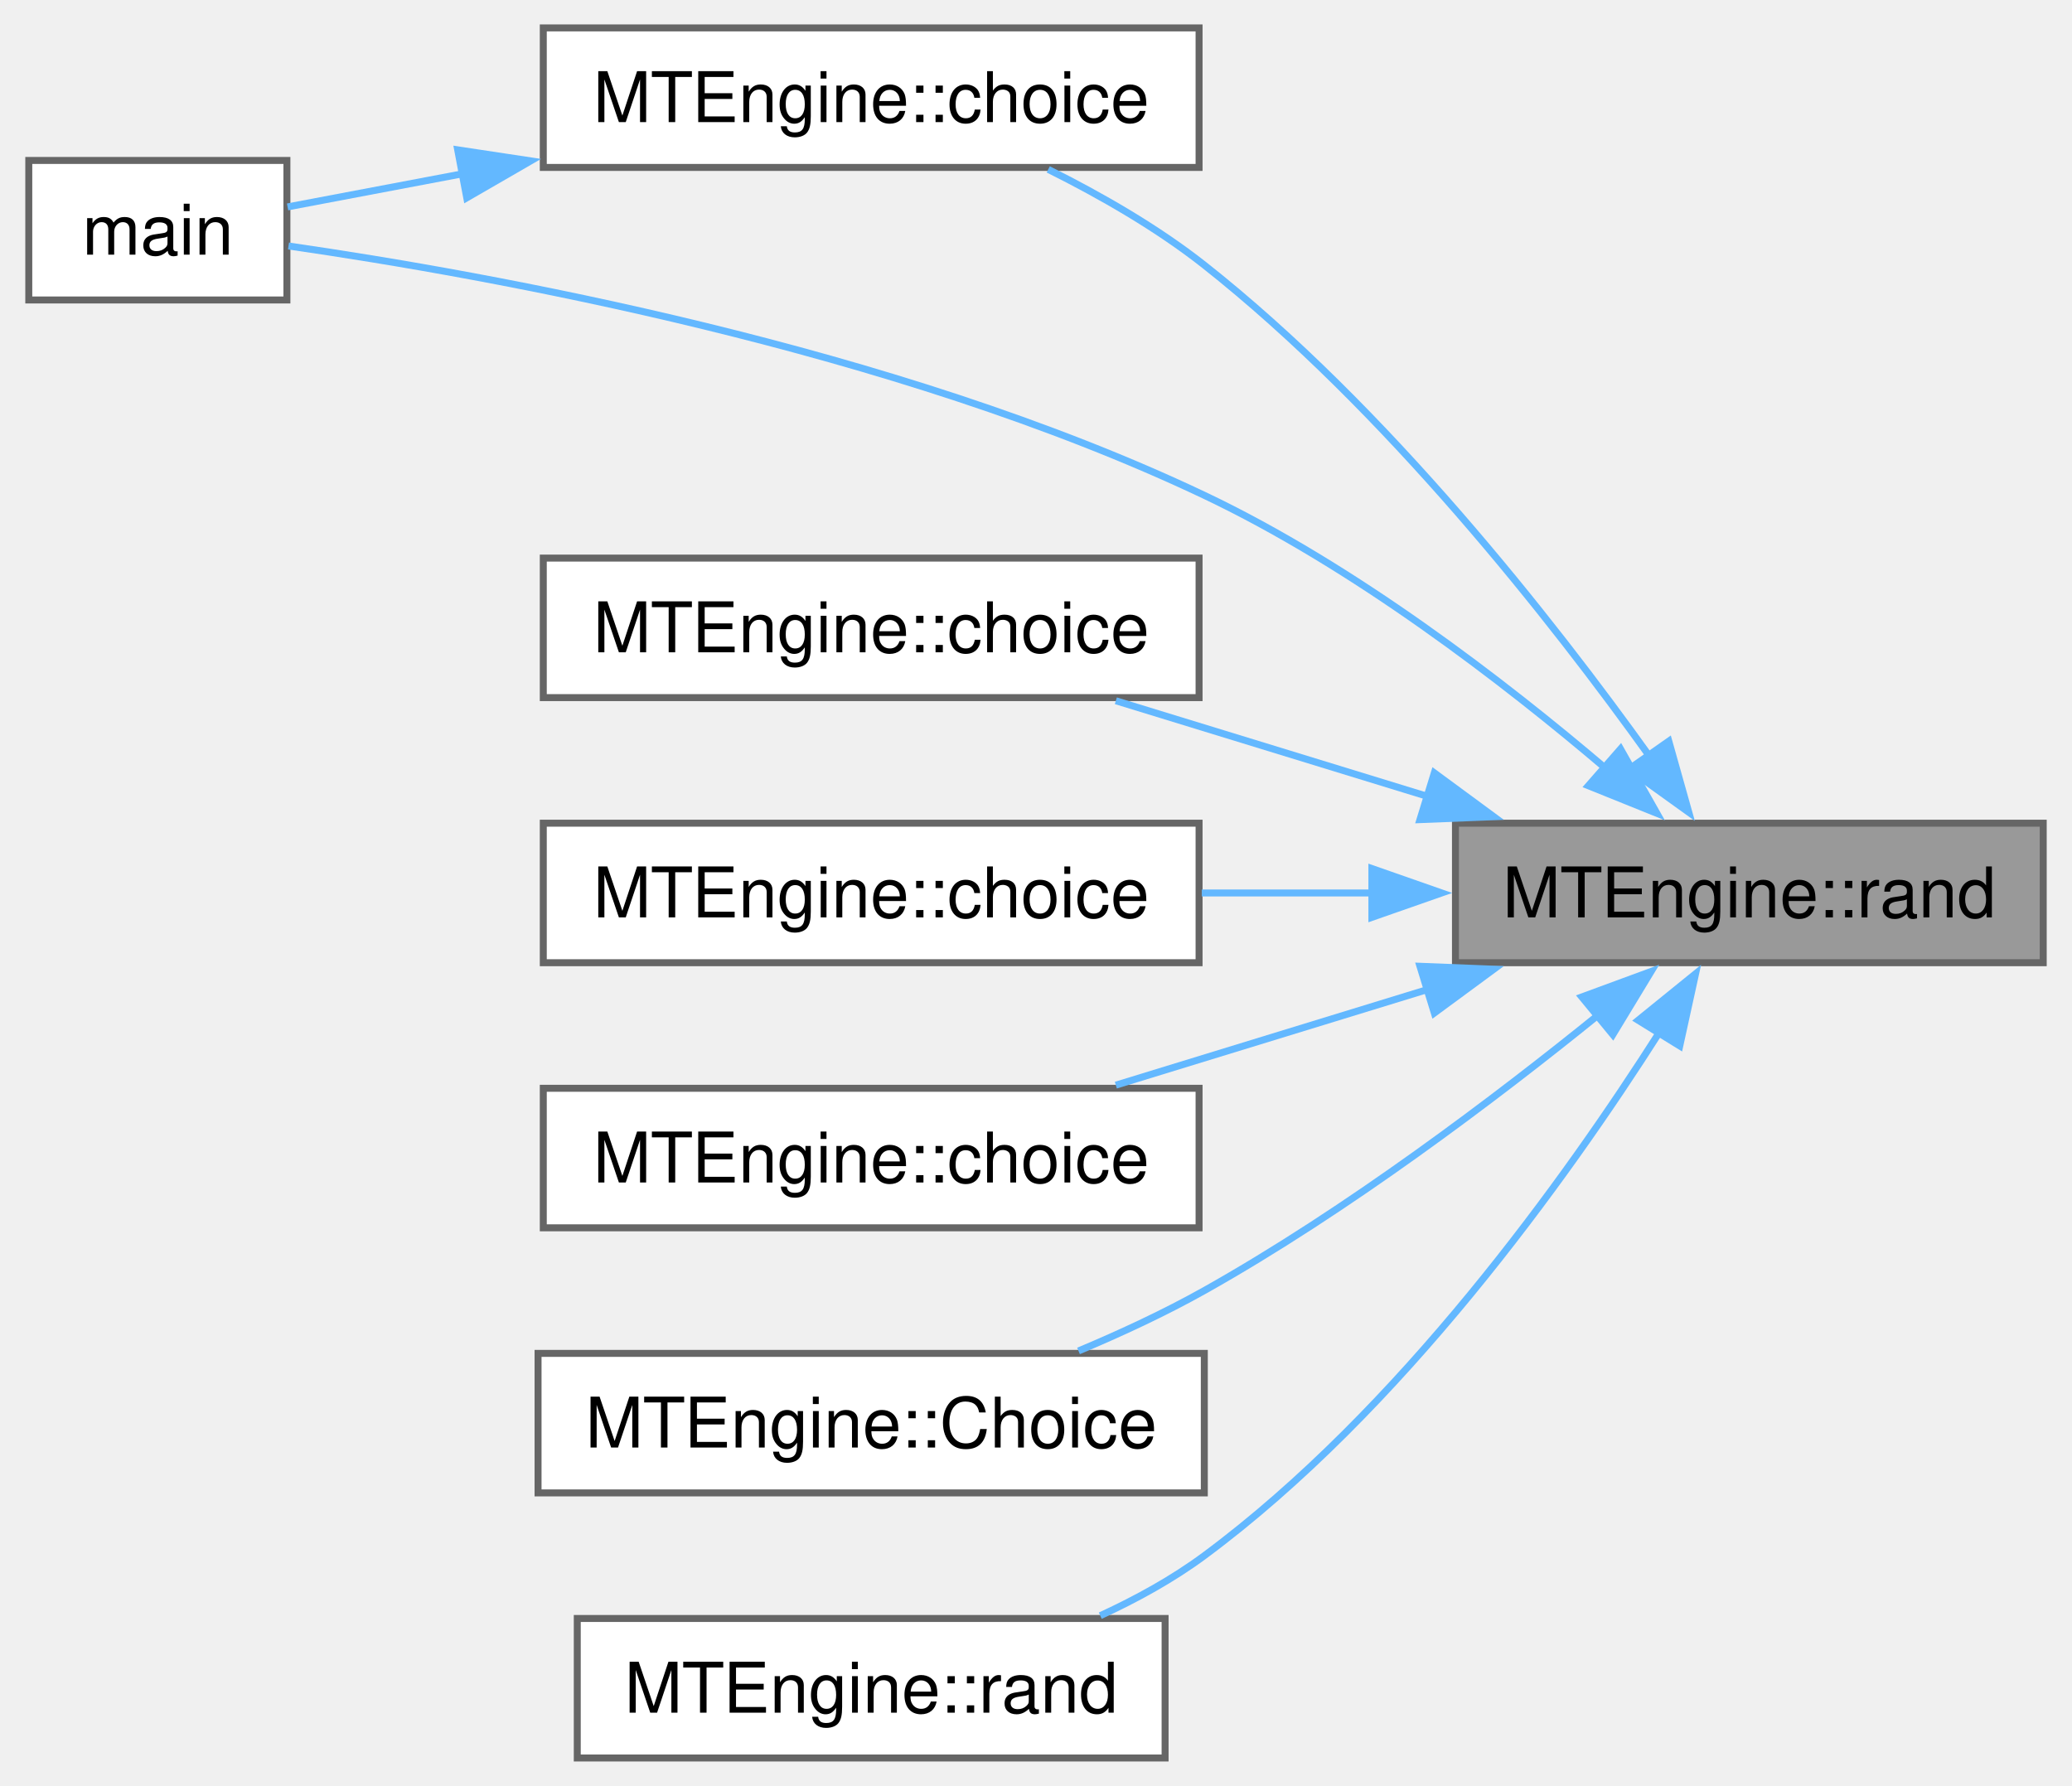
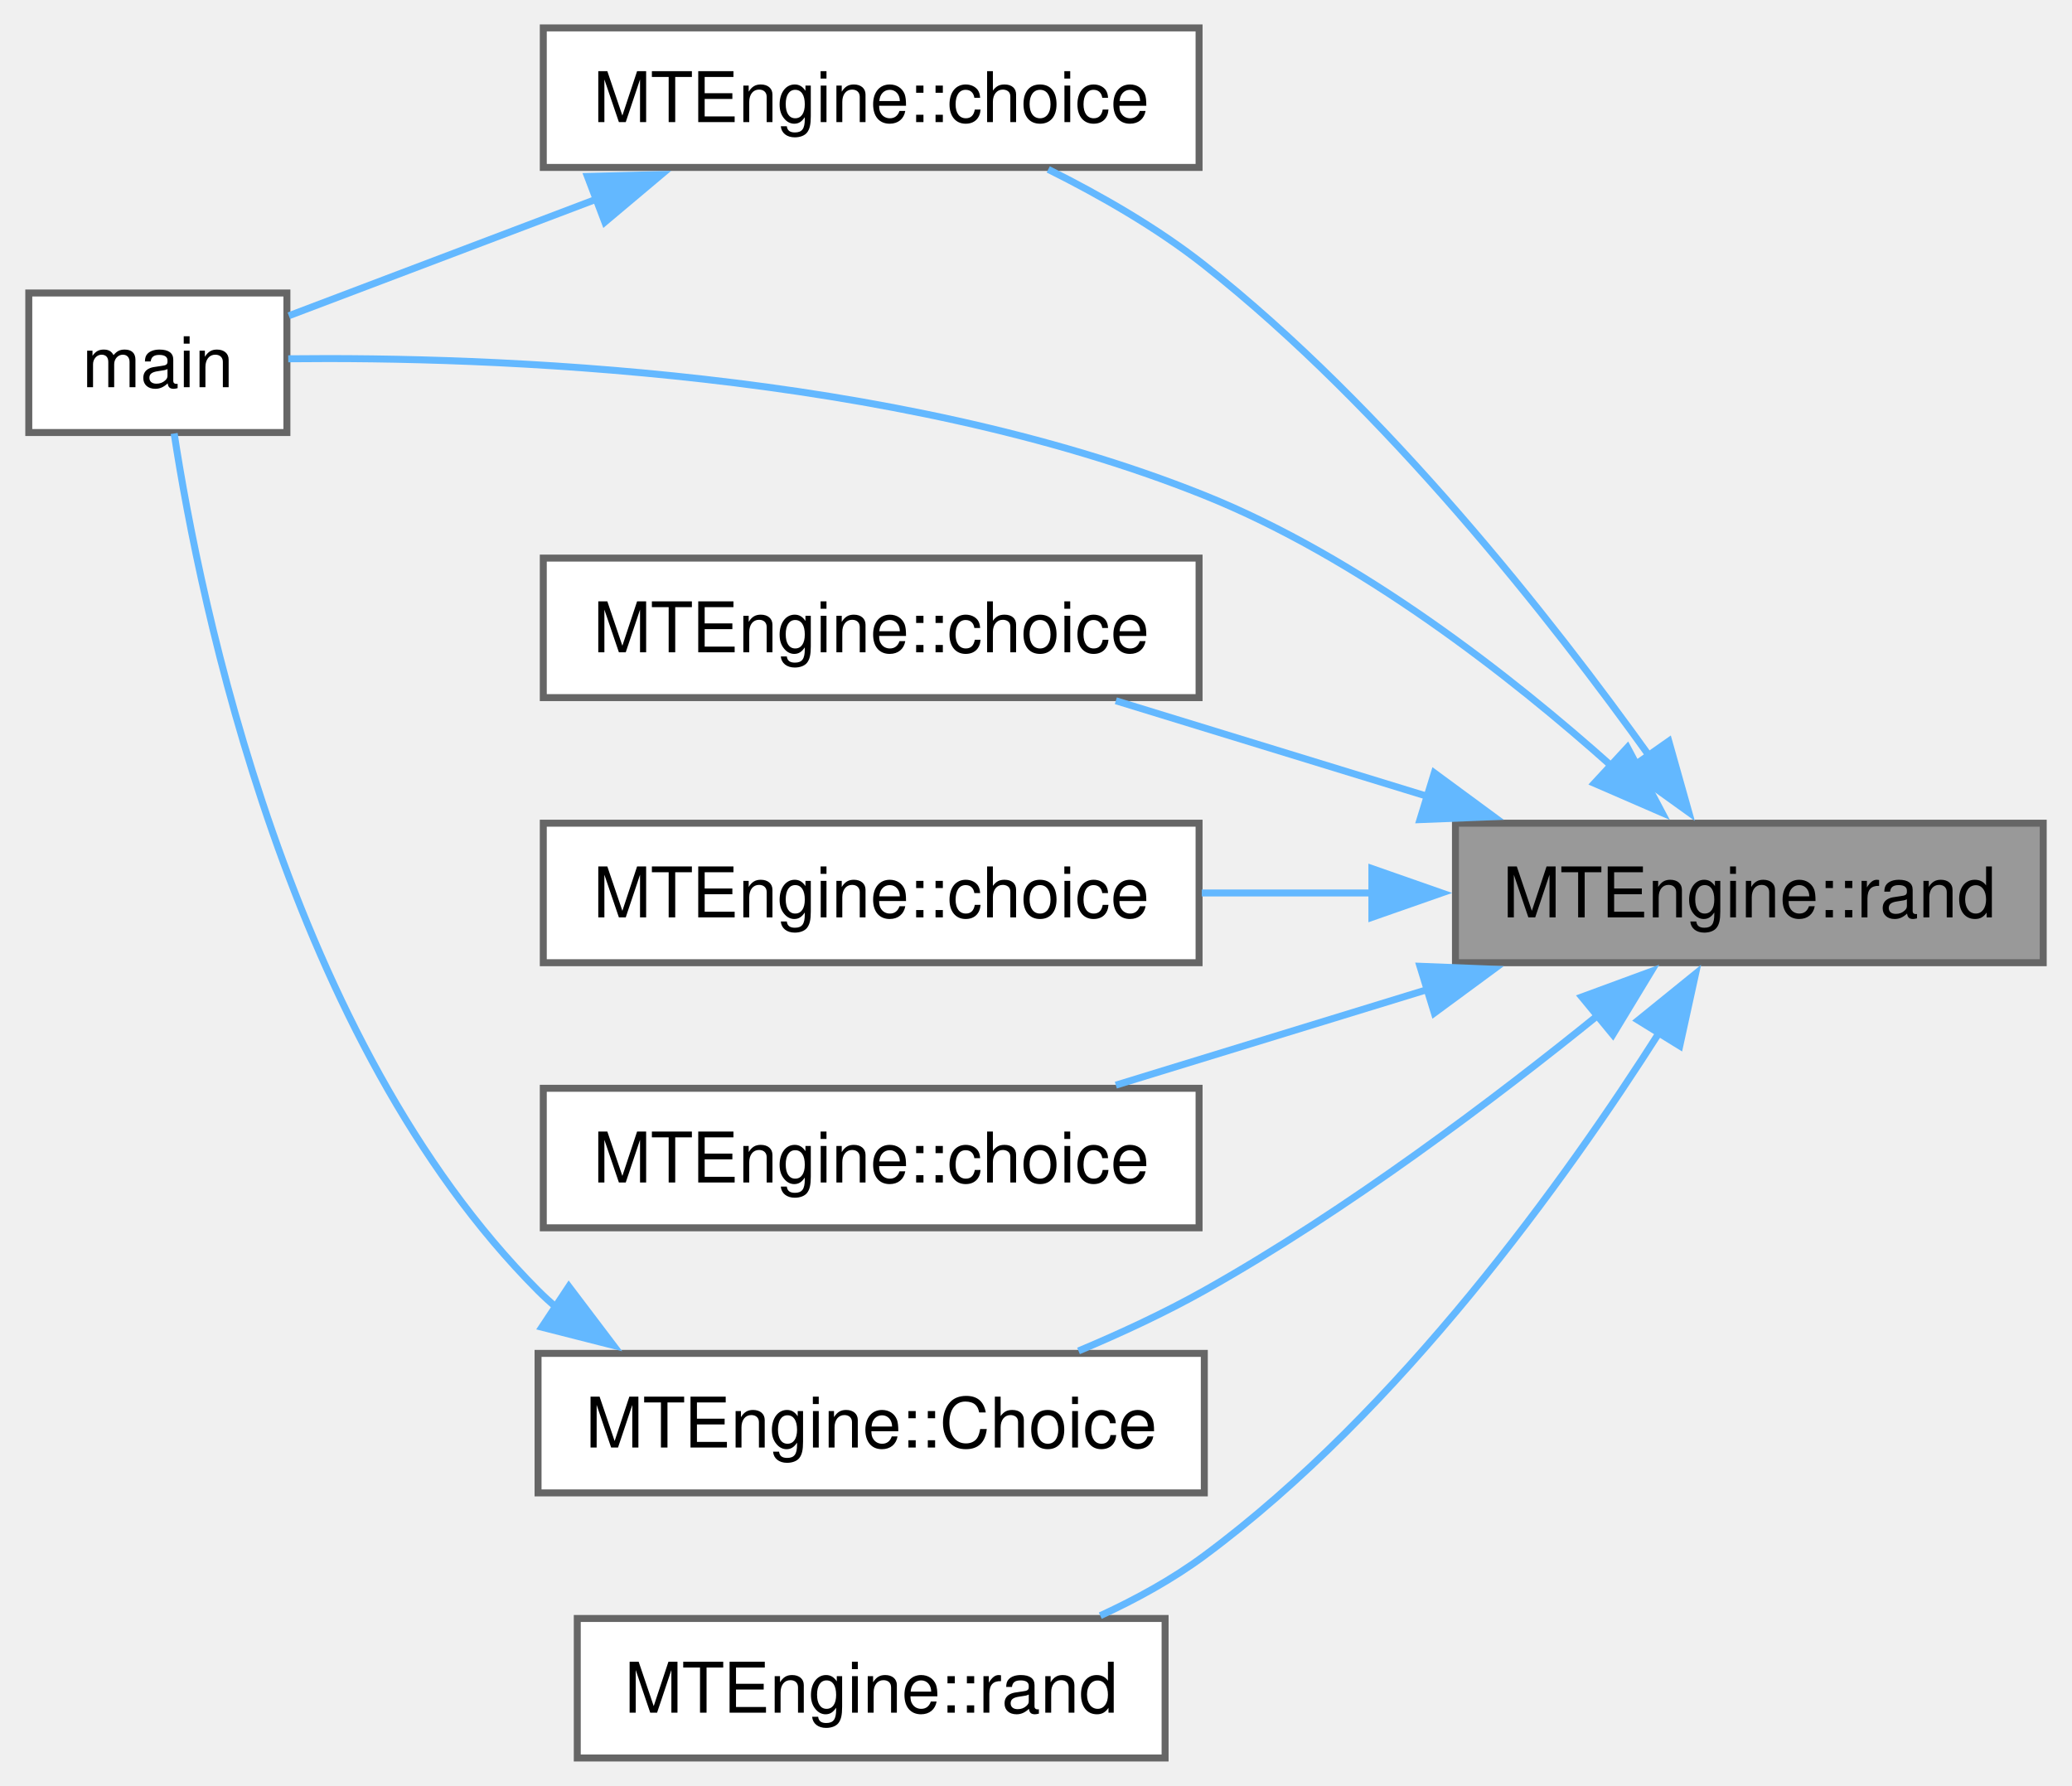
<svg xmlns="http://www.w3.org/2000/svg" xmlns:xlink="http://www.w3.org/1999/xlink" width="297pt" height="256pt" viewBox="0.00 0.00 296.75 256.00">
  <g id="graph0" class="graph" transform="scale(1 1) rotate(0) translate(4 252)">
    <g id="Node000001" class="node">
      <g id="a_Node000001">
        <a xlink:title=" ">
          <polygon fill="#999999" stroke="#666666" points="288.75,-134 204.5,-134 204.5,-114 288.75,-114 288.75,-134" />
          <text text-anchor="middle" x="246.62" y="-120.5" font-family="Helvetica,sans-Serif" font-size="10.00">MTEngine::rand</text>
        </a>
      </g>
    </g>
    <g id="Node000002" class="node">
      <g id="a_Node000002">
        <a xlink:href="class_m_t_engine.html#a90e46a58f11c4f984fa34b9d972b75d1" target="_top" xlink:title=" ">
          <polygon fill="white" stroke="#666666" points="167.75,-248 73.75,-248 73.75,-228 167.75,-228 167.75,-248" />
          <text text-anchor="middle" x="120.75" y="-234.5" font-family="Helvetica,sans-Serif" font-size="10.00">MTEngine::choice</text>
        </a>
      </g>
    </g>
    <g id="edge1_Node000001_Node000002" class="edge">
      <g id="a_edge1_Node000001_Node000002">
        <a xlink:title=" ">
          <path fill="none" stroke="#63b8ff" d="M232.37,-143.52C218.29,-163.19 194.49,-193.48 168.5,-214 161.77,-219.31 153.68,-223.96 146.13,-227.72" />
          <polygon fill="#63b8ff" stroke="#63b8ff" points="235.08,-145.76 237.95,-135.56 229.35,-141.74 235.08,-145.76" />
        </a>
      </g>
    </g>
    <g id="Node000003" class="node">
      <g id="a_Node000003">
        <a xlink:href="example_8cpp.html#ae66f6b31b5ad750f1fe042a706a4e3d4" target="_top" xlink:title=" ">
-           <polygon fill="white" stroke="#666666" points="37,-229 0,-229 0,-209 37,-209 37,-229" />
-           <text text-anchor="middle" x="18.5" y="-215.5" font-family="Helvetica,sans-Serif" font-size="10.00">main</text>
+           <polygon fill="white" stroke="#666666" points="37,-210 0,-210 0,-190 37,-190 37,-210" />
+           <text text-anchor="middle" x="18.5" y="-196.5" font-family="Helvetica,sans-Serif" font-size="10.00">main</text>
        </a>
      </g>
    </g>
-     <g id="edge7_Node000001_Node000003" class="edge">
-       <g id="a_edge7_Node000001_Node000003">
+     <g id="edge8_Node000001_Node000003" class="edge">
+       <g id="a_edge8_Node000001_Node000003">
        <a xlink:title=" ">
-           <path fill="none" stroke="#63b8ff" d="M226.21,-141.7C211.38,-154.33 189.93,-170.83 168.5,-181 123.88,-202.17 65.94,-212.59 37.23,-216.74" />
-           <polygon fill="#63b8ff" stroke="#63b8ff" points="228.16,-144.64 233.38,-135.41 223.55,-139.37 228.16,-144.64" />
+           <path fill="none" stroke="#63b8ff" d="M227.06,-142.03C212.4,-155.13 190.77,-172.06 168.5,-181 123.73,-198.97 65.85,-200.89 37.19,-200.57" />
+           <polygon fill="#63b8ff" stroke="#63b8ff" points="229.15,-144.86 234.12,-135.5 224.4,-139.72 229.15,-144.86" />
        </a>
      </g>
    </g>
    <g id="Node000004" class="node">
      <g id="a_Node000004">
        <a xlink:href="class_m_t_engine.html#abc55dd055a7c79fd6df5e67225f33f0f" target="_top" xlink:title=" ">
          <polygon fill="white" stroke="#666666" points="167.75,-172 73.75,-172 73.75,-152 167.75,-152 167.75,-172" />
          <text text-anchor="middle" x="120.75" y="-158.5" font-family="Helvetica,sans-Serif" font-size="10.00">MTEngine::choice</text>
        </a>
      </g>
    </g>
    <g id="edge3_Node000001_Node000004" class="edge">
      <g id="a_edge3_Node000001_Node000004">
        <a xlink:title=" ">
          <path fill="none" stroke="#63b8ff" d="M200.5,-137.84C185.74,-142.37 169.61,-147.32 155.82,-151.55" />
          <polygon fill="#63b8ff" stroke="#63b8ff" points="201.47,-141.21 210,-134.93 199.41,-134.51 201.47,-141.21" />
        </a>
      </g>
    </g>
    <g id="Node000005" class="node">
      <g id="a_Node000005">
        <a xlink:href="class_m_t_engine.html#a87090b0d9cbeaac3b96c7366923d2a8f" target="_top" xlink:title=" ">
          <polygon fill="white" stroke="#666666" points="167.75,-134 73.75,-134 73.75,-114 167.75,-114 167.75,-134" />
          <text text-anchor="middle" x="120.75" y="-120.5" font-family="Helvetica,sans-Serif" font-size="10.00">MTEngine::choice</text>
        </a>
      </g>
    </g>
    <g id="edge4_Node000001_Node000005" class="edge">
      <g id="a_edge4_Node000001_Node000005">
        <a xlink:title=" ">
          <path fill="none" stroke="#63b8ff" d="M192.69,-124C184.53,-124 176.15,-124 168.14,-124" />
          <polygon fill="#63b8ff" stroke="#63b8ff" points="192.52,-127.5 202.52,-124 192.52,-120.5 192.52,-127.5" />
        </a>
      </g>
    </g>
    <g id="Node000006" class="node">
      <g id="a_Node000006">
        <a xlink:href="class_m_t_engine.html#a825f630a87e815701a4923353c61f882" target="_top" xlink:title=" ">
          <polygon fill="white" stroke="#666666" points="167.75,-96 73.75,-96 73.75,-76 167.75,-76 167.75,-96" />
          <text text-anchor="middle" x="120.75" y="-82.5" font-family="Helvetica,sans-Serif" font-size="10.00">MTEngine::choice</text>
        </a>
      </g>
    </g>
    <g id="edge5_Node000001_Node000006" class="edge">
      <g id="a_edge5_Node000001_Node000006">
        <a xlink:title=" ">
          <path fill="none" stroke="#63b8ff" d="M200.5,-110.16C185.74,-105.63 169.61,-100.68 155.82,-96.45" />
          <polygon fill="#63b8ff" stroke="#63b8ff" points="199.41,-113.49 210,-113.07 201.47,-106.79 199.41,-113.49" />
        </a>
      </g>
    </g>
    <g id="Node000007" class="node">
      <g id="a_Node000007">
        <a xlink:href="class_m_t_engine.html#a343114470d9218e0d3b7a4adef73a542" target="_top" xlink:title=" ">
          <polygon fill="white" stroke="#666666" points="168.5,-58 73,-58 73,-38 168.5,-38 168.5,-58" />
          <text text-anchor="middle" x="120.75" y="-44.5" font-family="Helvetica,sans-Serif" font-size="10.00">MTEngine::Choice</text>
        </a>
      </g>
    </g>
    <g id="edge6_Node000001_Node000007" class="edge">
      <g id="a_edge6_Node000001_Node000007">
        <a xlink:title=" ">
          <path fill="none" stroke="#63b8ff" d="M225.24,-106.72C210.23,-94.56 188.94,-78.47 168.5,-67 162.85,-63.83 156.55,-60.9 150.47,-58.35" />
          <polygon fill="#63b8ff" stroke="#63b8ff" points="222.61,-109.09 232.55,-112.75 227.06,-103.69 222.61,-109.09" />
        </a>
      </g>
    </g>
    <g id="Node000008" class="node">
      <g id="a_Node000008">
        <a xlink:href="class_m_t_engine.html#a045d7d3ea0cd2d237882a08be5dfb059" target="_top" xlink:title=" ">
          <polygon fill="white" stroke="#666666" points="162.88,-20 78.62,-20 78.62,0 162.88,0 162.88,-20" />
          <text text-anchor="middle" x="120.75" y="-6.5" font-family="Helvetica,sans-Serif" font-size="10.00">MTEngine::rand</text>
        </a>
      </g>
    </g>
-     <g id="edge8_Node000001_Node000008" class="edge">
-       <g id="a_edge8_Node000001_Node000008">
+     <g id="edge9_Node000001_Node000008" class="edge">
+       <g id="a_edge9_Node000001_Node000008">
        <a xlink:title=" ">
          <path fill="none" stroke="#63b8ff" d="M233.81,-104.14C220.35,-82.99 196.54,-49.77 168.5,-29 163.99,-25.66 158.82,-22.81 153.59,-20.4" />
          <polygon fill="#63b8ff" stroke="#63b8ff" points="230.69,-105.75 238.92,-112.42 236.65,-102.07 230.69,-105.75" />
        </a>
      </g>
    </g>
    <g id="edge2_Node000002_Node000003" class="edge">
      <g id="a_edge2_Node000002_Node000003">
        <a xlink:title=" ">
-           <path fill="none" stroke="#63b8ff" d="M62.23,-227.1C53.1,-225.37 44.31,-223.7 37.1,-222.34" />
-           <polygon fill="#63b8ff" stroke="#63b8ff" points="61.48,-230.52 71.95,-228.94 62.78,-223.64 61.48,-230.52" />
+           <path fill="none" stroke="#63b8ff" d="M81.39,-223.46C66.22,-217.71 49.51,-211.38 37.28,-206.74" />
+           <polygon fill="#63b8ff" stroke="#63b8ff" points="80.08,-226.71 90.68,-226.98 82.57,-220.16 80.08,-226.71" />
+         </a>
+       </g>
+     </g>
+     <g id="edge7_Node000007_Node000003" class="edge">
+       <g id="a_edge7_Node000007_Node000003">
+         <a xlink:title=" ">
+           <path fill="none" stroke="#63b8ff" d="M75.73,-64.51C74.78,-65.3 73.87,-66.13 73,-67 37.34,-102.79 24.59,-165.45 20.84,-189.86" />
+           <polygon fill="#63b8ff" stroke="#63b8ff" points="77.41,-67.59 83.81,-59.14 73.54,-61.75 77.41,-67.59" />
        </a>
      </g>
    </g>
  </g>
</svg>
